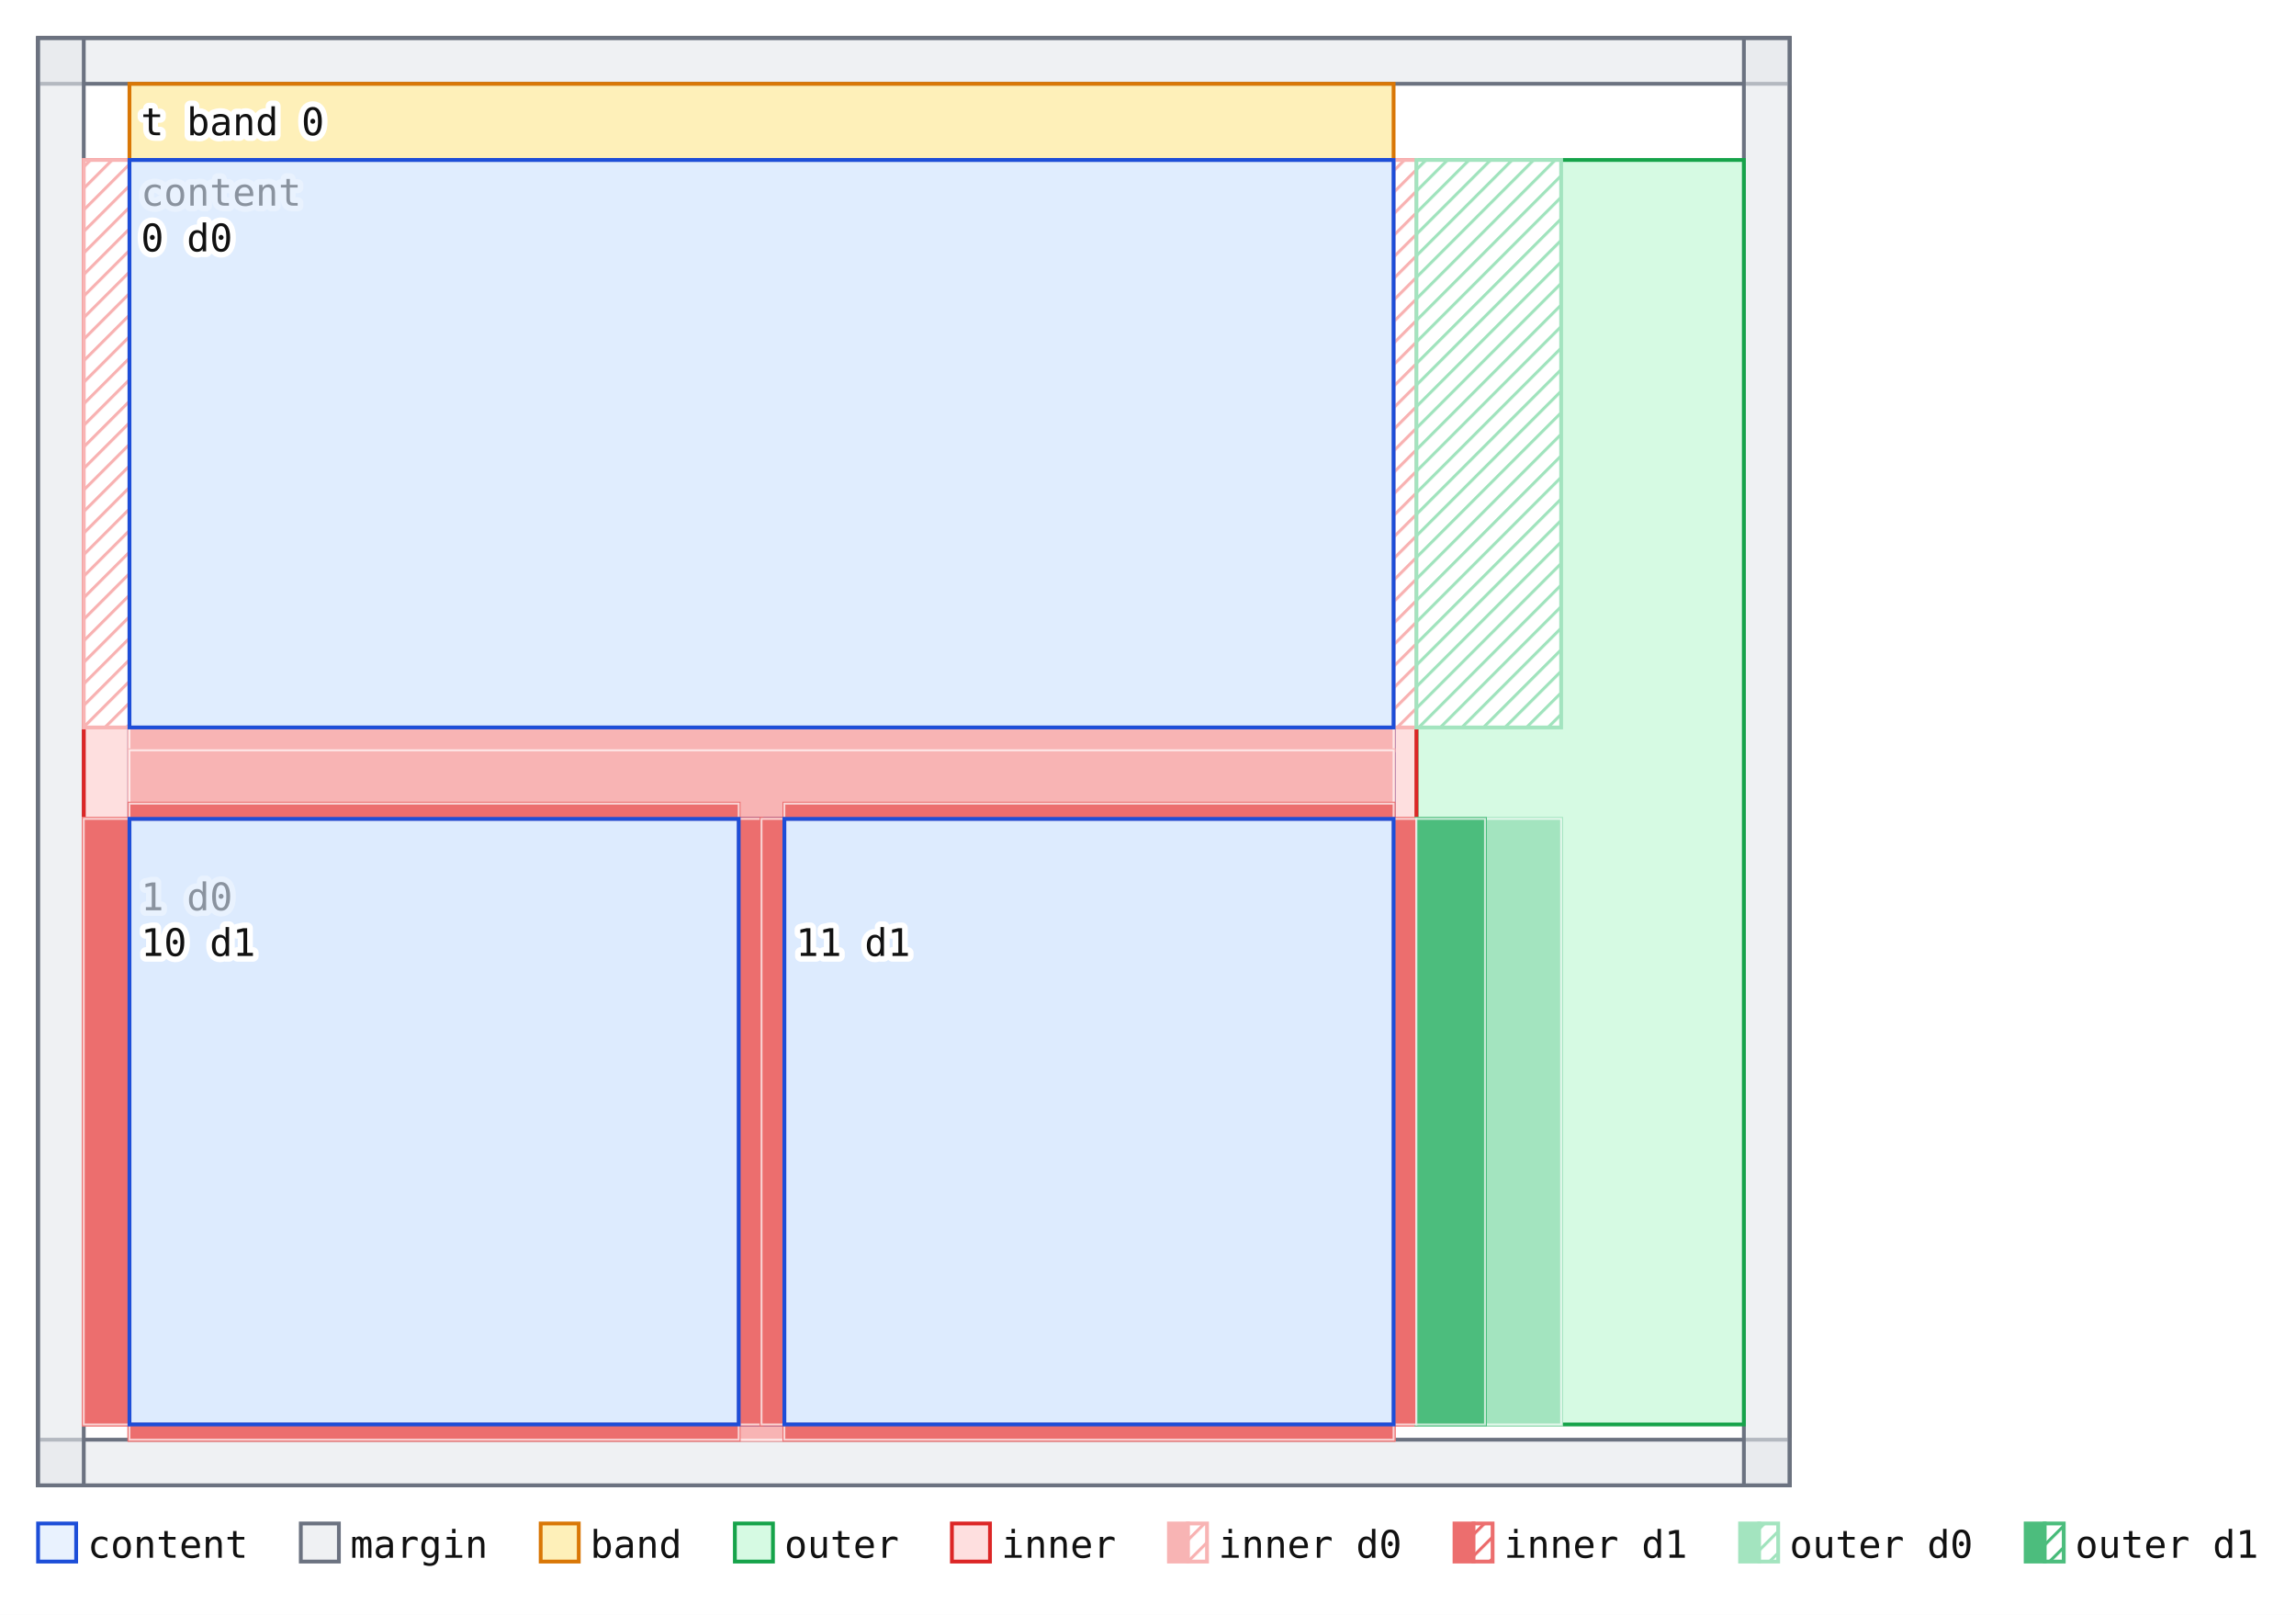
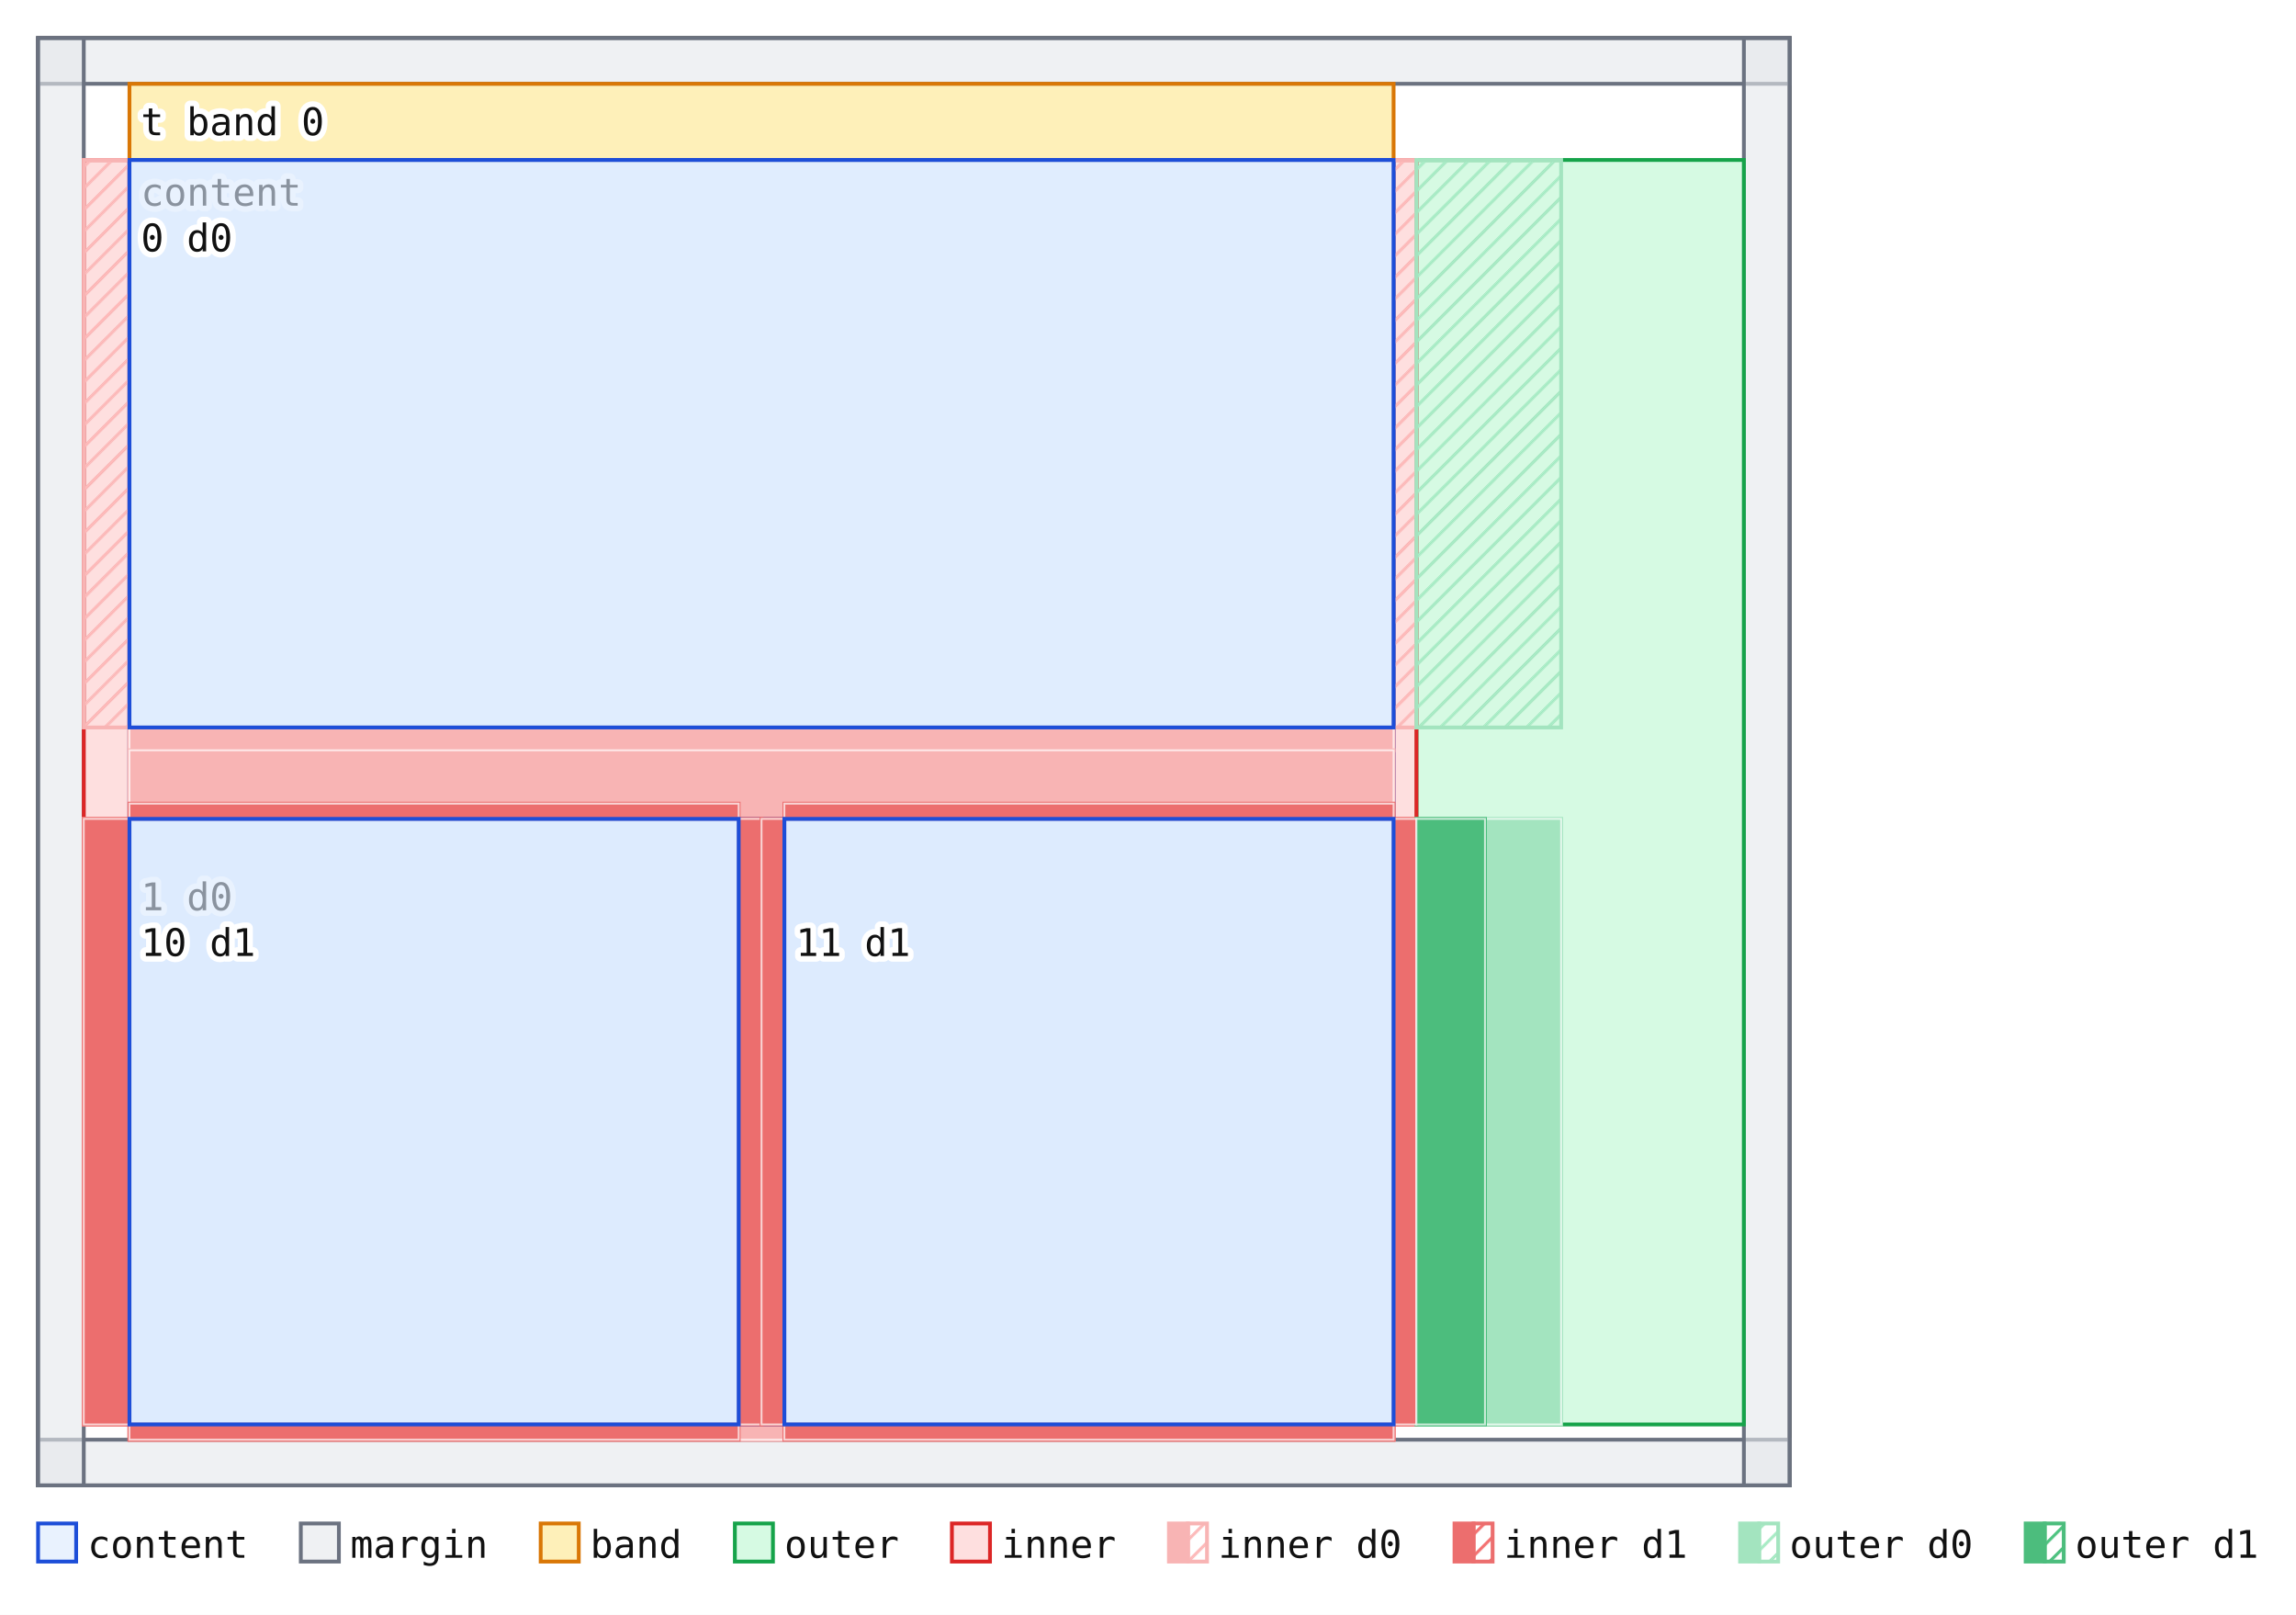
<svg xmlns="http://www.w3.org/2000/svg" viewBox="-10 -10 603 424" font-family="monospace" font-size="10">
  <defs>
    <pattern id="hatch-i0" patternUnits="userSpaceOnUse" width="4" height="4" patternTransform="rotate(45)">
-       <rect width="4" height="4" fill="#ffffff" />
      <line x1="0" y1="0" x2="0" y2="4" stroke="#f8b4b4" stroke-width="1.6" />
    </pattern>
    <pattern id="hatch-i1" patternUnits="userSpaceOnUse" width="4" height="4" patternTransform="rotate(45)">
-       <rect width="4" height="4" fill="#ffffff" />
      <line x1="0" y1="0" x2="0" y2="4" stroke="#ec6e6e" stroke-width="1.6" />
    </pattern>
    <pattern id="hatch-o0" patternUnits="userSpaceOnUse" width="4" height="4" patternTransform="rotate(45)">
-       <rect width="4" height="4" fill="#ffffff" />
      <line x1="0" y1="0" x2="0" y2="4" stroke="#a3e4bf" stroke-width="1.6" />
    </pattern>
    <pattern id="hatch-o1" patternUnits="userSpaceOnUse" width="4" height="4" patternTransform="rotate(45)">
-       <rect width="4" height="4" fill="#ffffff" />
      <line x1="0" y1="0" x2="0" y2="4" stroke="#4cbd7d" stroke-width="1.6" />
    </pattern>
  </defs>
  <rect x="-10" y="-10" width="603" height="424" fill="#ffffff" />
  <rect x="0" y="0" width="460" height="380" fill="none" stroke="#111111" stroke-width="1" />
  <rect x="0" y="0" width="460" height="12" fill="#e5e7eb" fill-opacity="0.6" stroke="#6b7280" />
  <rect x="24" y="12" width="332" height="20" fill="#fde68a" fill-opacity="0.6" stroke="#d97706" />
  <text x="27" y="25.5" fill="#111111" stroke="#ffffff" stroke-width="3" stroke-linejoin="round" paint-order="stroke">t band 0</text>
  <rect x="0" y="368" width="460" height="12" fill="#e5e7eb" fill-opacity="0.6" stroke="#6b7280" />
  <rect x="24" y="364" width="332" height="4" fill="#fecaca" fill-opacity="0.6" stroke="#dc2626" />
  <rect x="0" y="0" width="12" height="380" fill="#e5e7eb" fill-opacity="0.6" stroke="#6b7280" />
  <rect x="12" y="32" width="12" height="332" fill="#fecaca" fill-opacity="0.6" stroke="#dc2626" />
  <rect x="448" y="0" width="12" height="380" fill="#e5e7eb" fill-opacity="0.6" stroke="#6b7280" />
  <rect x="362" y="32" width="86" height="332" fill="#bbf7d0" fill-opacity="0.6" stroke="#16a34a" />
  <rect x="356" y="32" width="6" height="332" fill="#fecaca" fill-opacity="0.6" stroke="#dc2626" />
  <rect x="24" y="32" width="332" height="332" fill="#dbeafe" fill-opacity="0.6" stroke="#1d4ed8" />
  <text x="27" y="44" fill="#111111" stroke="#ffffff" stroke-width="3" stroke-linejoin="round" paint-order="stroke">content</text>
  <rect x="356" y="32" width="6" height="149" fill="url(#hatch-i0)" stroke="#f8b4b4" stroke-width="1" />
  <rect x="362" y="32" width="38" height="149" fill="url(#hatch-o0)" stroke="#a3e4bf" stroke-width="1" />
  <rect x="24" y="181" width="332" height="6" fill="url(#hatch-i0)" stroke="#f8b4b4" stroke-width="1" />
  <rect x="24" y="181" width="332" height="6" fill="#f8b4b4" stroke="#ffffff" stroke-width="0.5" stroke-opacity="0.7" />
  <rect x="12" y="32" width="12" height="149" fill="url(#hatch-i0)" stroke="#f8b4b4" stroke-width="1" />
  <rect x="24" y="32" width="332" height="149" fill="#dbeafe" fill-opacity="0.6" stroke="#1d4ed8" />
  <text x="27" y="56" fill="#111111" stroke="#ffffff" stroke-width="3" stroke-linejoin="round" paint-order="stroke">0 d0</text>
  <rect x="24" y="187" width="332" height="18" fill="url(#hatch-i0)" stroke="#f8b4b4" stroke-width="1" />
  <rect x="24" y="187" width="332" height="18" fill="#f8b4b4" stroke="#ffffff" stroke-width="0.5" stroke-opacity="0.7" />
  <rect x="356" y="205" width="6" height="159" fill="url(#hatch-i0)" stroke="#f8b4b4" stroke-width="1" />
  <rect x="362" y="205" width="38" height="159" fill="url(#hatch-o0)" stroke="#a3e4bf" stroke-width="1" />
  <rect x="356" y="205" width="6" height="159" fill="#f8b4b4" stroke="#ffffff" stroke-width="0.5" stroke-opacity="0.7" />
  <rect x="362" y="205" width="38" height="159" fill="#a3e4bf" stroke="#ffffff" stroke-width="0.5" stroke-opacity="0.7" />
  <rect x="24" y="364" width="332" height="4" fill="url(#hatch-i0)" stroke="#f8b4b4" stroke-width="1" />
  <rect x="24" y="364" width="332" height="4" fill="#f8b4b4" stroke="#ffffff" stroke-width="0.5" stroke-opacity="0.7" />
  <rect x="12" y="205" width="12" height="159" fill="url(#hatch-i0)" stroke="#f8b4b4" stroke-width="1" />
  <rect x="12" y="205" width="12" height="159" fill="#f8b4b4" stroke="#ffffff" stroke-width="0.5" stroke-opacity="0.7" />
  <rect x="24" y="205" width="332" height="159" fill="#dbeafe" fill-opacity="0.6" stroke="#1d4ed8" />
  <text x="27" y="229" fill="#111111" stroke="#ffffff" stroke-width="3" stroke-linejoin="round" paint-order="stroke">1 d0</text>
  <rect x="24" y="201" width="160" height="4" fill="url(#hatch-i1)" stroke="#ec6e6e" stroke-width="1" />
  <rect x="24" y="201" width="160" height="4" fill="#ec6e6e" stroke="#ffffff" stroke-width="0.5" stroke-opacity="0.7" />
  <rect x="184" y="205" width="6" height="159" fill="url(#hatch-i1)" stroke="#ec6e6e" stroke-width="1" />
  <rect x="184" y="205" width="6" height="159" fill="#ec6e6e" stroke="#ffffff" stroke-width="0.5" stroke-opacity="0.7" />
  <rect x="24" y="364" width="160" height="4" fill="url(#hatch-i1)" stroke="#ec6e6e" stroke-width="1" />
  <rect x="24" y="364" width="160" height="4" fill="#ec6e6e" stroke="#ffffff" stroke-width="0.5" stroke-opacity="0.7" />
  <rect x="12" y="205" width="12" height="159" fill="url(#hatch-i1)" stroke="#ec6e6e" stroke-width="1" />
  <rect x="12" y="205" width="12" height="159" fill="#ec6e6e" stroke="#ffffff" stroke-width="0.5" stroke-opacity="0.7" />
  <rect x="24" y="205" width="160" height="159" fill="#dbeafe" fill-opacity="0.6" stroke="#1d4ed8" />
  <text x="27" y="241" fill="#111111" stroke="#ffffff" stroke-width="3" stroke-linejoin="round" paint-order="stroke">10 d1</text>
  <rect x="196" y="201" width="160" height="4" fill="url(#hatch-i1)" stroke="#ec6e6e" stroke-width="1" />
  <rect x="196" y="201" width="160" height="4" fill="#ec6e6e" stroke="#ffffff" stroke-width="0.5" stroke-opacity="0.7" />
  <rect x="356" y="205" width="6" height="159" fill="url(#hatch-i1)" stroke="#ec6e6e" stroke-width="1" />
  <rect x="362" y="205" width="18" height="159" fill="url(#hatch-o1)" stroke="#4cbd7d" stroke-width="1" />
  <rect x="356" y="205" width="6" height="159" fill="#ec6e6e" stroke="#ffffff" stroke-width="0.5" stroke-opacity="0.7" />
  <rect x="362" y="205" width="18" height="159" fill="#4cbd7d" stroke="#ffffff" stroke-width="0.5" stroke-opacity="0.7" />
  <rect x="196" y="364" width="160" height="4" fill="url(#hatch-i1)" stroke="#ec6e6e" stroke-width="1" />
  <rect x="196" y="364" width="160" height="4" fill="#ec6e6e" stroke="#ffffff" stroke-width="0.5" stroke-opacity="0.7" />
  <rect x="190" y="205" width="6" height="159" fill="url(#hatch-i1)" stroke="#ec6e6e" stroke-width="1" />
  <rect x="190" y="205" width="6" height="159" fill="#ec6e6e" stroke="#ffffff" stroke-width="0.5" stroke-opacity="0.7" />
  <rect x="196" y="205" width="160" height="159" fill="#dbeafe" fill-opacity="0.6" stroke="#1d4ed8" />
  <text x="199" y="241" fill="#111111" stroke="#ffffff" stroke-width="3" stroke-linejoin="round" paint-order="stroke">11 d1</text>
  <rect x="0" y="390" width="10" height="10" fill="#dbeafe" fill-opacity="0.6" stroke="#1d4ed8" />
  <text x="13" y="399" fill="#111111" stroke="#ffffff" stroke-width="3" stroke-linejoin="round" paint-order="stroke">content</text>
  <rect x="69" y="390" width="10" height="10" fill="#e5e7eb" fill-opacity="0.6" stroke="#6b7280" />
  <text x="82" y="399" fill="#111111" stroke="#ffffff" stroke-width="3" stroke-linejoin="round" paint-order="stroke">margin</text>
  <rect x="132" y="390" width="10" height="10" fill="#fde68a" fill-opacity="0.6" stroke="#d97706" />
  <text x="145" y="399" fill="#111111" stroke="#ffffff" stroke-width="3" stroke-linejoin="round" paint-order="stroke">band</text>
  <rect x="183" y="390" width="10" height="10" fill="#bbf7d0" fill-opacity="0.6" stroke="#16a34a" />
  <text x="196" y="399" fill="#111111" stroke="#ffffff" stroke-width="3" stroke-linejoin="round" paint-order="stroke">outer</text>
  <rect x="240" y="390" width="10" height="10" fill="#fecaca" fill-opacity="0.6" stroke="#dc2626" />
  <text x="253" y="399" fill="#111111" stroke="#ffffff" stroke-width="3" stroke-linejoin="round" paint-order="stroke">inner</text>
  <rect x="297" y="390" width="5" height="10" fill="#f8b4b4" stroke="#f8b4b4" stroke-width="1" />
  <rect x="302" y="390" width="5" height="10" fill="url(#hatch-i0)" stroke="#f8b4b4" stroke-width="1" />
  <text x="310" y="399" fill="#111111" stroke="#ffffff" stroke-width="3" stroke-linejoin="round" paint-order="stroke">inner d0</text>
  <rect x="372" y="390" width="5" height="10" fill="#ec6e6e" stroke="#ec6e6e" stroke-width="1" />
  <rect x="377" y="390" width="5" height="10" fill="url(#hatch-i1)" stroke="#ec6e6e" stroke-width="1" />
  <text x="385" y="399" fill="#111111" stroke="#ffffff" stroke-width="3" stroke-linejoin="round" paint-order="stroke">inner d1</text>
  <rect x="447" y="390" width="5" height="10" fill="#a3e4bf" stroke="#a3e4bf" stroke-width="1" />
  <rect x="452" y="390" width="5" height="10" fill="url(#hatch-o0)" stroke="#a3e4bf" stroke-width="1" />
  <text x="460" y="399" fill="#111111" stroke="#ffffff" stroke-width="3" stroke-linejoin="round" paint-order="stroke">outer d0</text>
  <rect x="522" y="390" width="5" height="10" fill="#4cbd7d" stroke="#4cbd7d" stroke-width="1" />
  <rect x="527" y="390" width="5" height="10" fill="url(#hatch-o1)" stroke="#4cbd7d" stroke-width="1" />
  <text x="535" y="399" fill="#111111" stroke="#ffffff" stroke-width="3" stroke-linejoin="round" paint-order="stroke">outer d1</text>
</svg>
